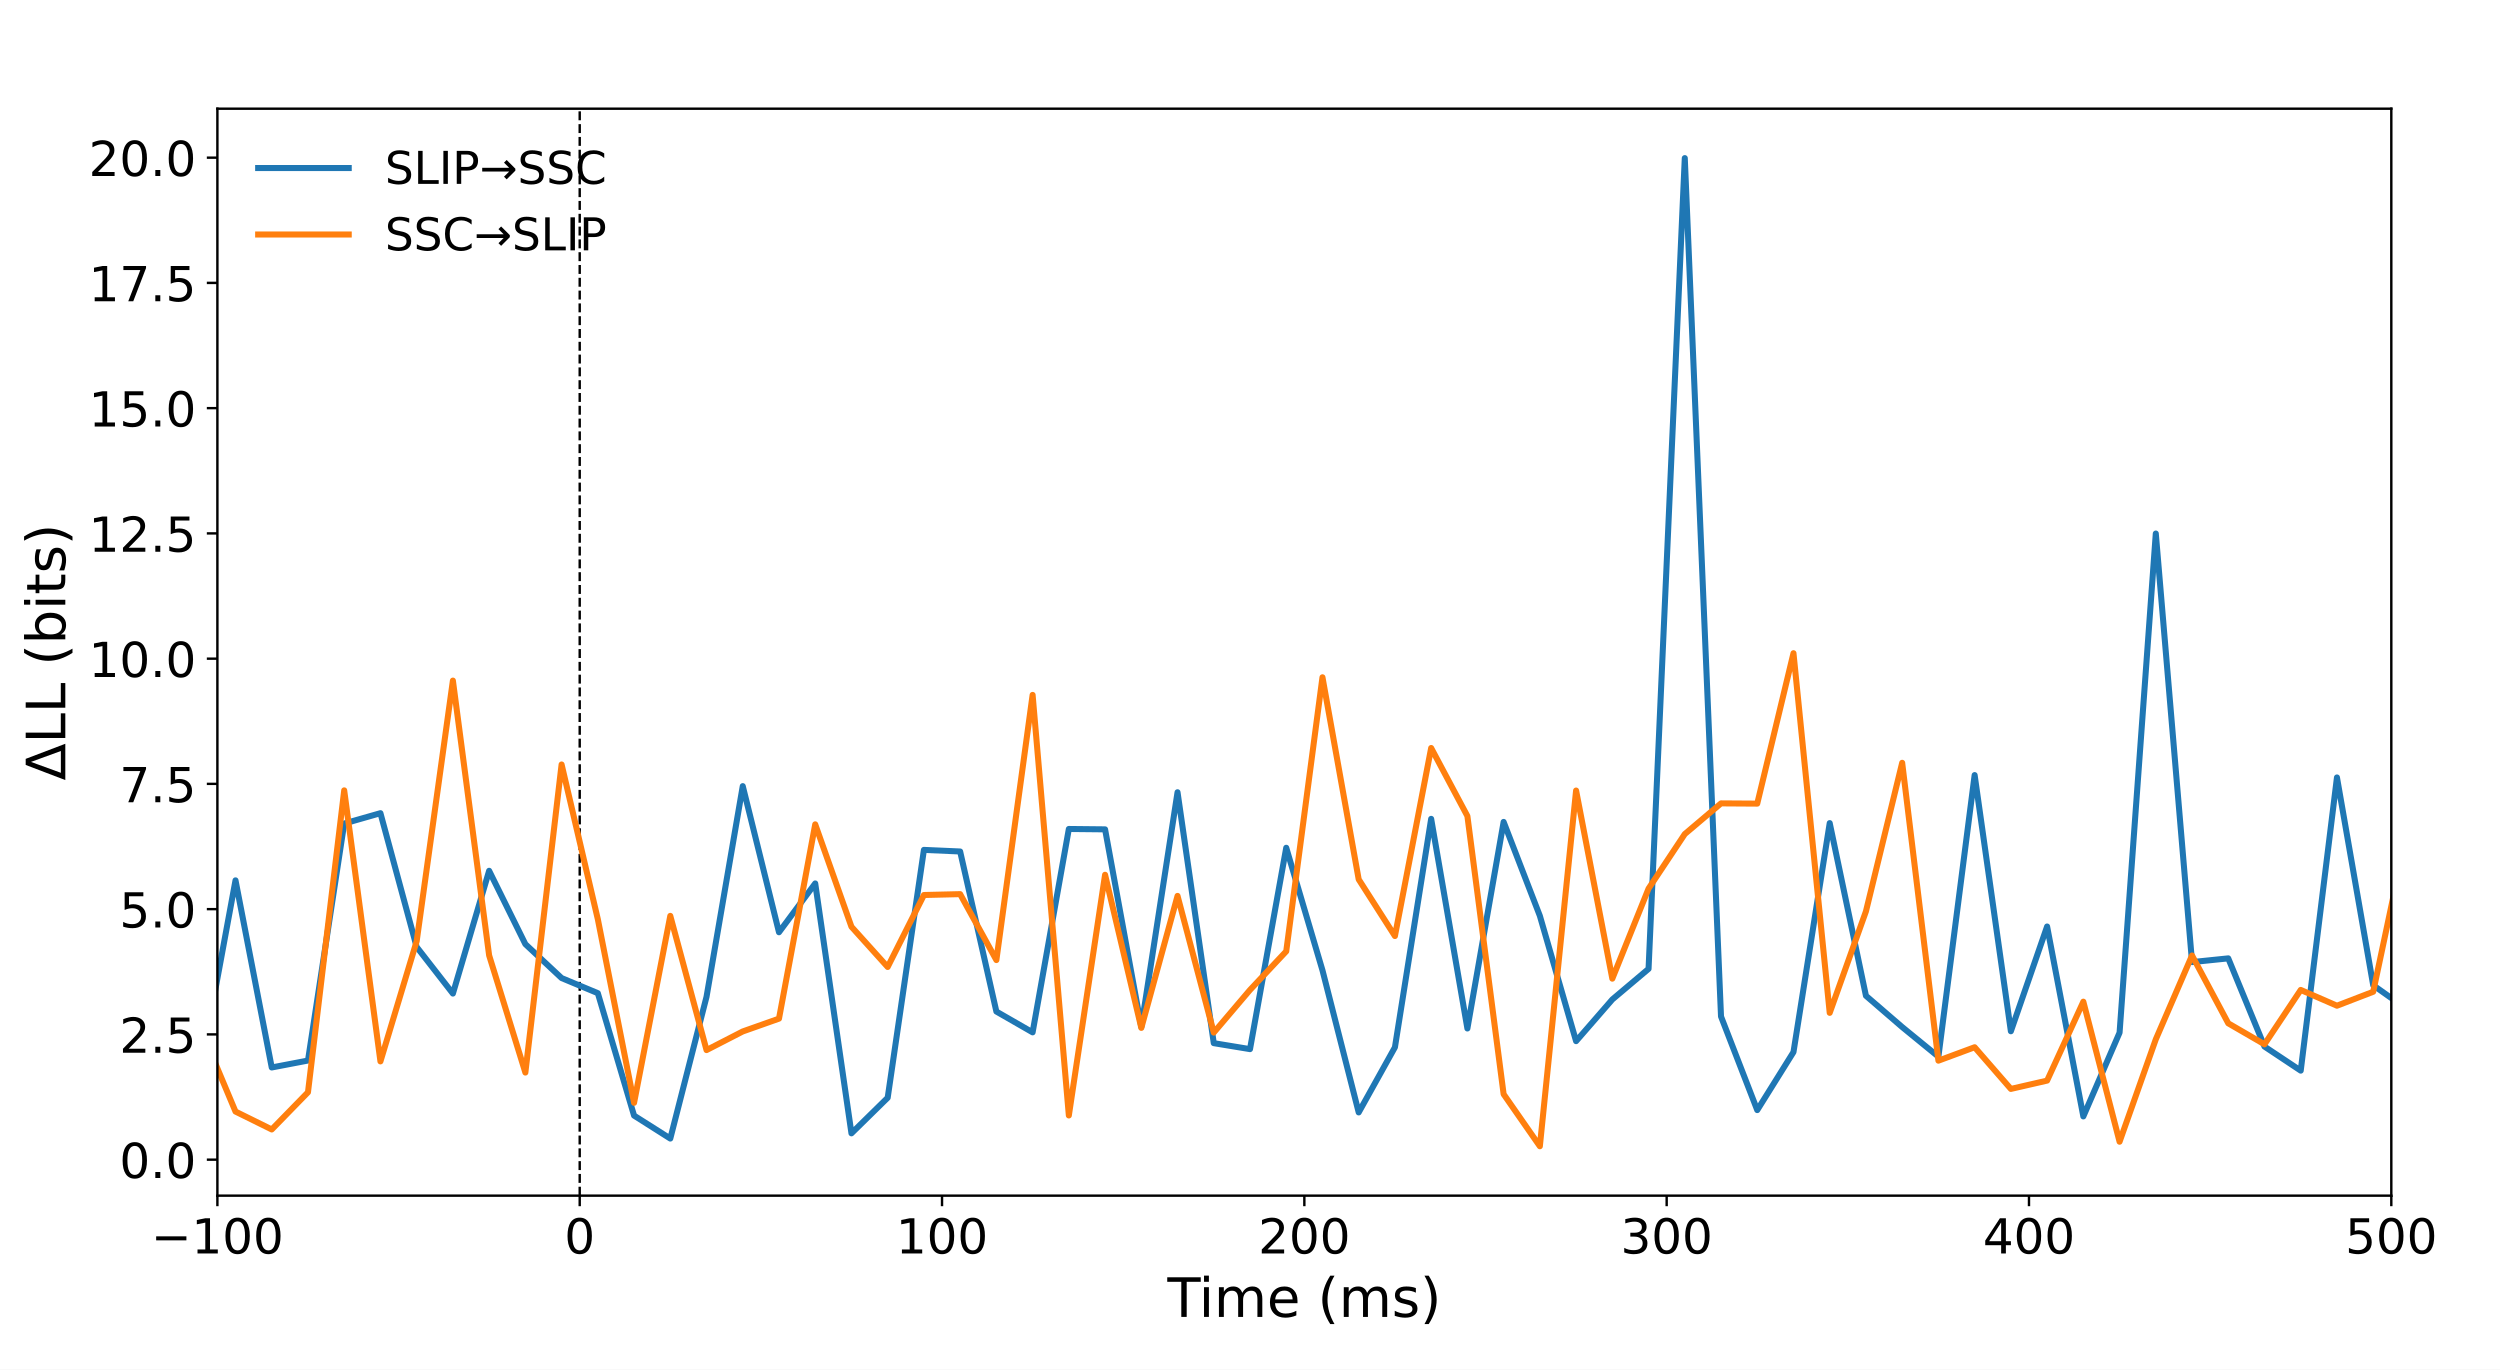
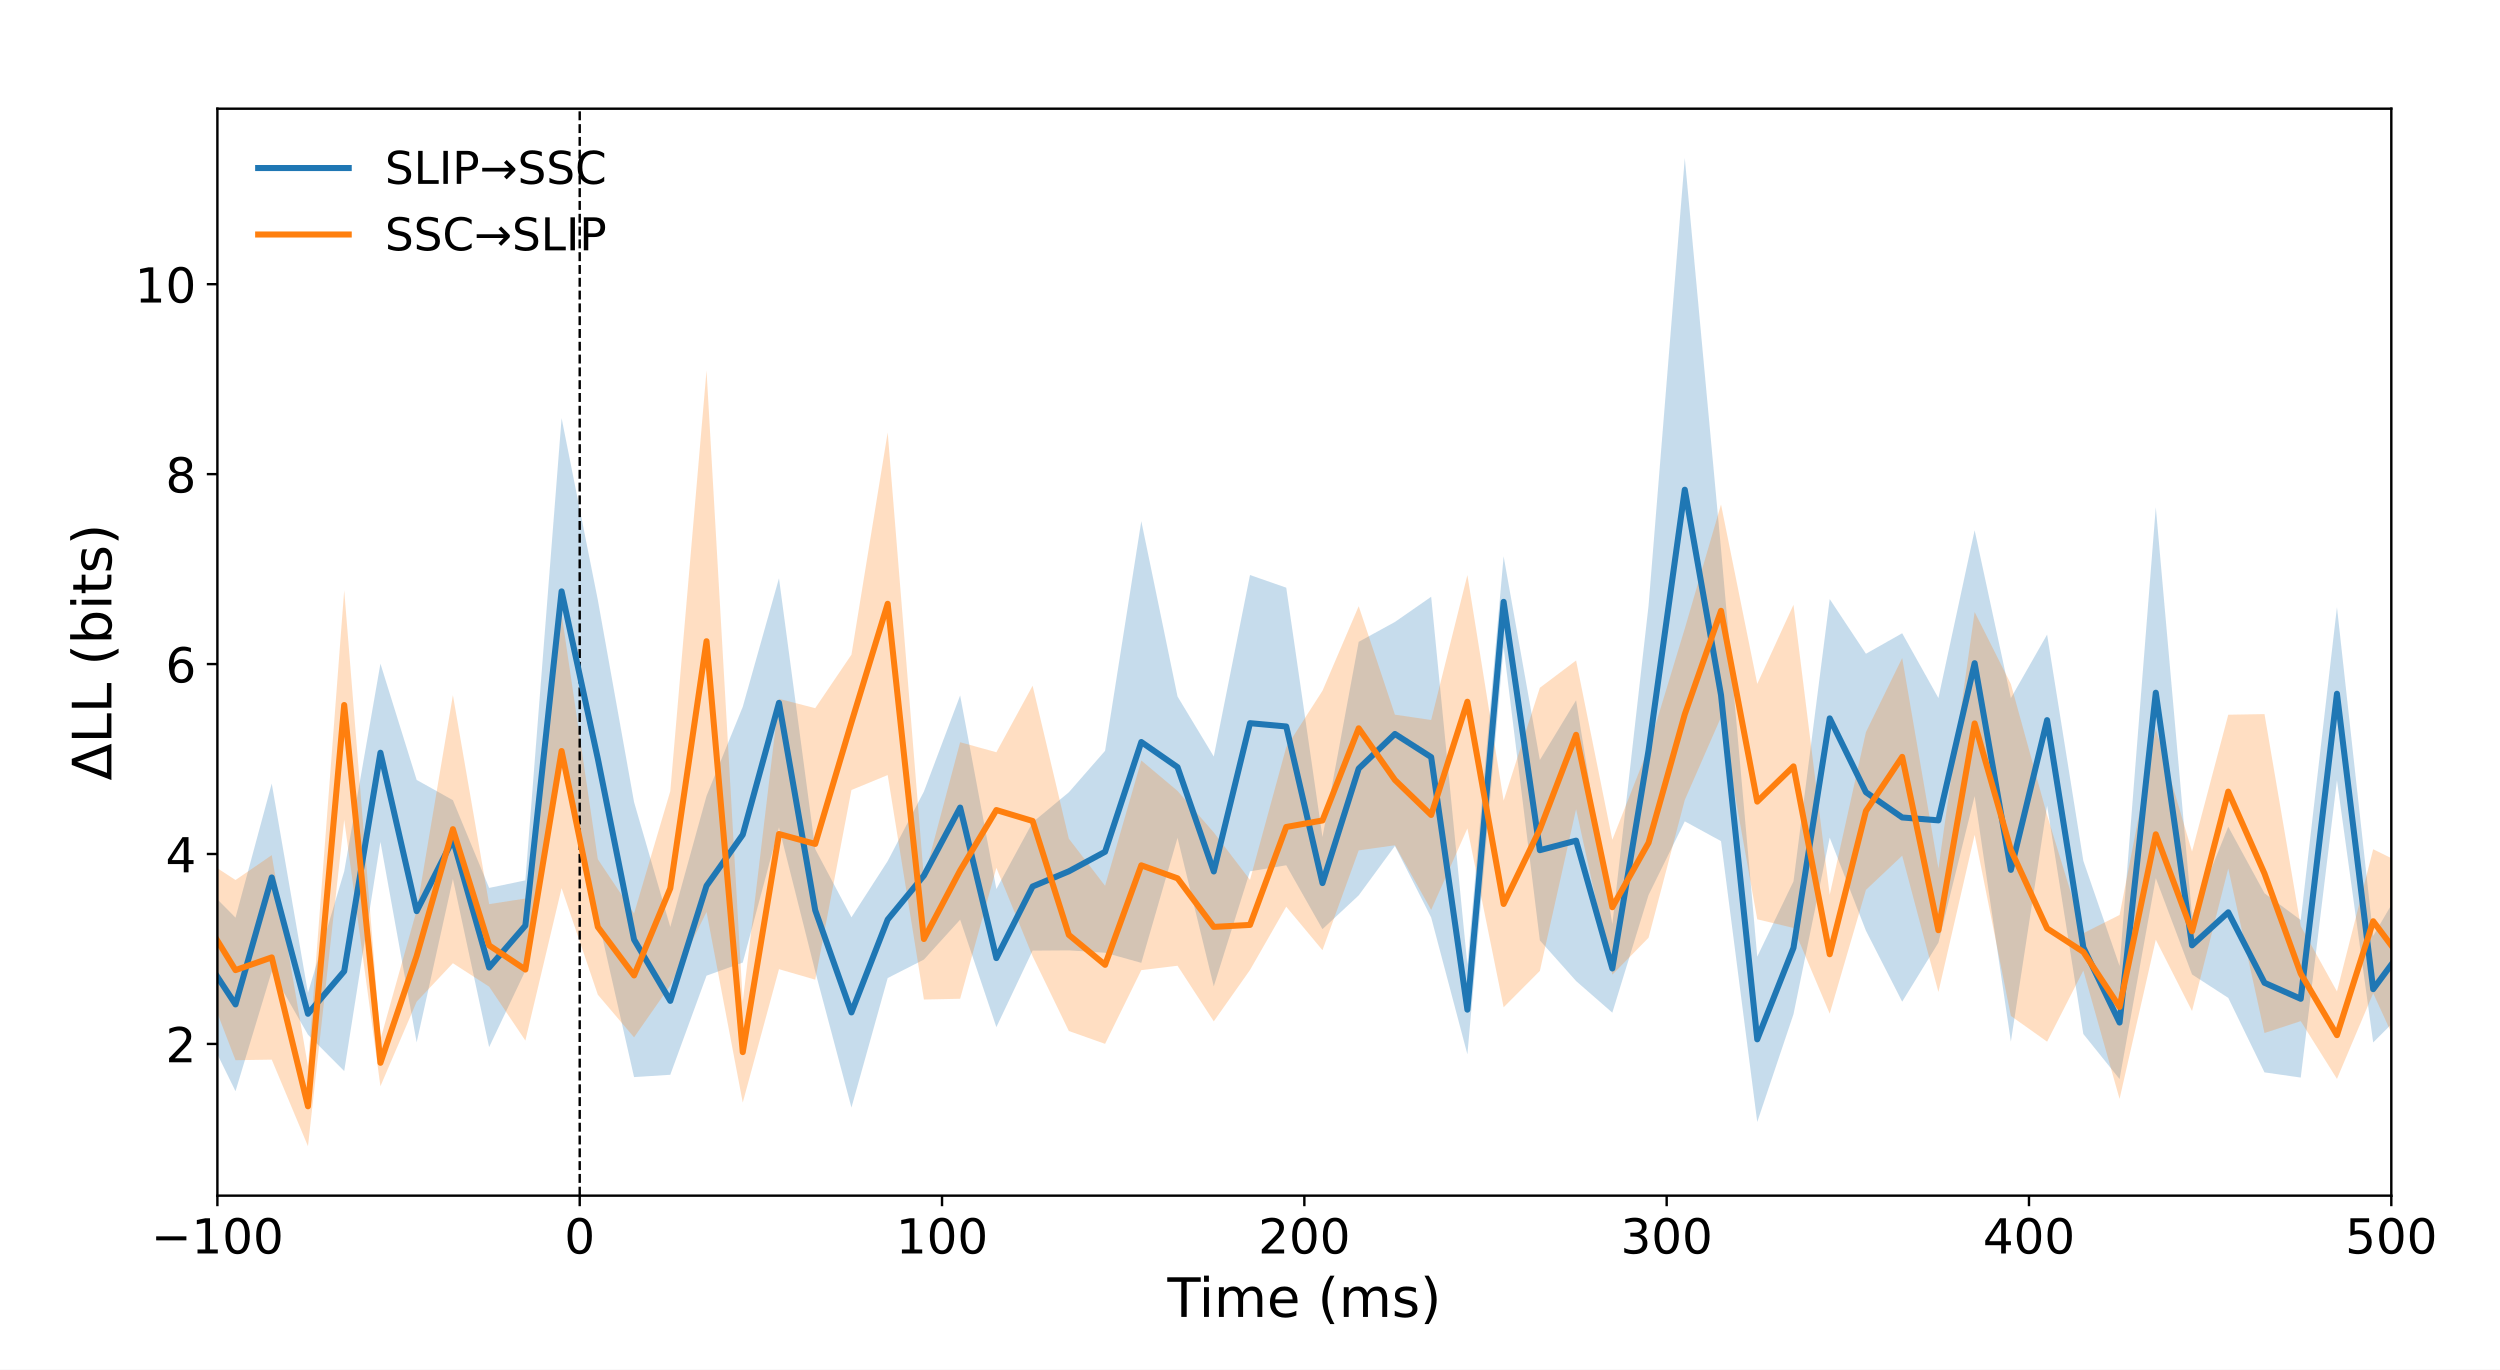
<svg xmlns="http://www.w3.org/2000/svg" xmlns:xlink="http://www.w3.org/1999/xlink" width="828pt" height="453.6pt" viewBox="0 0 828 453.6" version="1.1">
  <defs>
    <style type="text/css">*{stroke-linejoin: round; stroke-linecap: butt}</style>
  </defs>
  <g id="figure_1">
    <g id="patch_1">
      <path d="M 0 453.6  L 828 453.6  L 828 0  L 0 0  z " style="fill: #ffffff" />
    </g>
    <g id="axes_1">
      <g id="patch_2">
        <path d="M 72 396  L 792 396  L 792 36  L 72 36  z " style="fill: #ffffff" />
      </g>
-       <g id="PolyCollection_1" />
-       <g id="PolyCollection_2" />
+       <g id="PolyCollection_1">
+         <path d="M -42 238.858  L -42 319.504  L -30 338.563  L -18 279.897  L -6 284.254  L 6 300.488  L 18 328.247  L 30 353.383  L 42 357.301  L 54 362.645  L 66 336.936  L 78 361.412  L 90 321.725  L 102 342.687  L 114 354.742  L 126 278.804  L 138 345.233  L 150 291.131  L 162 346.808  L 174 321.515  L 186 253.242  L 198 303.878  L 210 356.736  L 222 355.966  L 234 323.148  L 246 318.809  L 258 274.045  L 270 321.726  L 282 366.823  L 294 323.931  L 306 317.813  L 318 304.593  L 330 340.183  L 342 314.85  L 354 314.761  L 366 315.549  L 378 318.895  L 390 277.493  L 402 326.697  L 414 288.583  L 426 286.581  L 438 307.739  L 450 296.552  L 462 280.182  L 474 303.86  L 486 349.2  L 498 214.393  L 510 311.46  L 522 324.925  L 534 335.399  L 546 296.432  L 558 272.026  L 570 278.575  L 582 371.605  L 594 335.925  L 606 277.434  L 618 308.263  L 630 331.755  L 642 312.218  L 654 263.672  L 666 344.976  L 678 266.851  L 690 342.457  L 702 357.382  L 714 290.854  L 726 322.74  L 738 330.5  L 750 355.169  L 762 356.89  L 774 258.439  L 786 345.254  L 798 333.267  L 810 309.911  L 822 356.572  L 834 238.11  L 846 306.619  L 858 344.833  L 870 342.232  L 882 285.554  L 894 339.649  L 906 316.161  L 918 308.4  L 930 329.516  L 942 303.232  L 954 258.941  L 966 329.662  L 978 307.994  L 990 279.47  L 1002 285.592  L 1014 339.455  L 1026 341.302  L 1038 322.418  L 1050 286.07  L 1062 346.545  L 1074 279.388  L 1086 371.803  L 1098 330.697  L 1110 286.466  L 1122 352.539  L 1134 331.701  L 1146 334.793  L 1146 243.501  L 1146 243.501  L 1134 280.241  L 1122 290.532  L 1110 269.733  L 1098 271.461  L 1086 329.666  L 1074 207.111  L 1062 296.776  L 1050 237.5  L 1038 251.19  L 1026 307.59  L 1014 283.481  L 1002 212.319  L 990 183.119  L 978 266.398  L 966 289.788  L 954 167.176  L 942 272.053  L 930 263.984  L 918 264.821  L 906 268.826  L 894 296.557  L 882 187.024  L 870 276.773  L 858 299.699  L 846 251.154  L 834 181.22  L 822 288.428  L 810 275.828  L 798 289.488  L 786 309.961  L 774 201.109  L 762 304.713  L 750 295.841  L 738 273.82  L 726 303.438  L 714 168.007  L 702 319.934  L 690 285.088  L 678 210.175  L 666 231.224  L 654 175.628  L 642 231.197  L 630 209.731  L 618 216.525  L 606 198.421  L 594 291.917  L 582 316.843  L 570 181.831  L 558 52.364  L 546 200.612  L 534 306.098  L 522 231.915  L 510 251.707  L 498 184.266  L 486 319.586  L 474 197.654  L 462 205.992  L 450 212.574  L 438 277.216  L 426 194.638  L 414 190.448  L 402 250.555  L 390 230.68  L 378 172.62  L 366 248.666  L 354 262.406  L 342 272.361  L 330 294.459  L 318 230.341  L 306 262.155  L 294 285.192  L 282 303.81  L 270 281.212  L 258 191.529  L 246 234.099  L 234 263.603  L 222 307.003  L 210 265.649  L 198 198.712  L 186 138.49  L 174 291.577  L 162 294.074  L 150 265.014  L 138 258.309  L 126 219.81  L 114 288.589  L 102 328.84  L 90 259.5  L 78 303.923  L 66 291.803  L 54 352.487  L 42 307.218  L 30 230.554  L 18 249.582  L 6 269.859  L -6 221.886  L -18 216.397  L -30 281.851  L -42 238.858  z " clip-path="url(#pb90c7523a1)" style="fill: #1f77b4; fill-opacity: 0.25" />
+       </g>
+       <g id="PolyCollection_2">
+         <path d="M -42 167.397  L -42 276.453  L -30 336.084  L -18 371.78  L -6 352.524  L 6 320.86  L 18 330.883  L 30 321.35  L 42 357.887  L 54 331.172  L 66 319.977  L 78 351.14  L 90 350.948  L 102 379.636  L 114 271.507  L 126 359.764  L 138 331.753  L 150 319.018  L 162 326.779  L 174 344.63  L 186 294.145  L 198 329.447  L 210 343.575  L 222 326.38  L 234 302.037  L 246 365.17  L 258 320.989  L 270 324.468  L 282 261.647  L 294 256.7  L 306 331.046  L 318 330.787  L 330 287.429  L 342 316.693  L 354 341.471  L 366 345.723  L 378 321.315  L 390 319.855  L 402 338.276  L 414 321.256  L 426 300.306  L 438 314.702  L 450 281.651  L 462 279.951  L 474 301.375  L 486 274.374  L 498 333.611  L 510 321.572  L 522 268.01  L 534 322.818  L 546 310.576  L 558 264.949  L 570 237.521  L 582 304.473  L 594 307.336  L 606 335.712  L 618 294.736  L 630 283.415  L 642 328.542  L 654 276.509  L 666 336.479  L 678 345.001  L 690 321.46  L 702 363.965  L 714 311.231  L 726 334.845  L 738 287.661  L 750 342.132  L 762 338.199  L 774 357.332  L 786 328.962  L 798 355.083  L 810 314.231  L 822 326.462  L 834 328.349  L 846 322.056  L 858 349.269  L 870 313.018  L 882 344.401  L 894 324.805  L 906 301.241  L 918 312.635  L 930 326.733  L 942 334.574  L 954 277.232  L 966 303.307  L 978 279.62  L 990 319.178  L 1002 361.101  L 1014 298.24  L 1026 325.299  L 1038 297.219  L 1050 353.927  L 1062 313.935  L 1074 320.585  L 1086 332.577  L 1098 284.032  L 1110 288.196  L 1122 281.384  L 1134 317.337  L 1146 329  L 1146 228.514  L 1146 228.514  L 1134 219.405  L 1122 234.433  L 1110 219.477  L 1098 194.864  L 1086 285.226  L 1074 280.782  L 1062 236.429  L 1050 290.231  L 1038 253.953  L 1026 274.813  L 1014 240.902  L 1002 341.942  L 990 238.143  L 978 150.692  L 966 198.705  L 954 209.643  L 942 321.402  L 930 274.855  L 918 285.539  L 906 194.135  L 894 264.472  L 882 306.386  L 870 254.849  L 858 318.1  L 846 254.887  L 834 229.924  L 822 265.6  L 810 267.779  L 798 287.165  L 786 281.267  L 774 328.356  L 762 306.731  L 750 236.508  L 738 236.715  L 726 282.025  L 714 241.42  L 702 303.037  L 690 309.082  L 678 269.988  L 666 226.549  L 654 202.698  L 642 287.647  L 630 217.934  L 618 242.462  L 606 296.375  L 594 200.317  L 582 226.51  L 570 167.085  L 558 208.189  L 546 247.699  L 534 278.133  L 522 218.741  L 510 227.788  L 498 265.165  L 486 190.461  L 474 238.461  L 462 236.695  L 450 200.779  L 438 228.781  L 426 247.484  L 414 291.409  L 402 275.698  L 390 261.95  L 378 251.871  L 366 293.378  L 354 277.775  L 342 227.112  L 330 249.145  L 318 245.825  L 306 290.951  L 294 143.242  L 282 216.814  L 270 234.545  L 258 231.464  L 246 331.749  L 234 122.712  L 222 262.031  L 210 302.563  L 198 284.575  L 186 203.337  L 174 297.589  L 162 299.442  L 150 230.234  L 138 301.467  L 126 344.235  L 114 195.501  L 102 353.157  L 90 283.229  L 78 291.461  L 66 283.657  L 54 248.4  L 42 326.026  L 30 241.863  L 18 275.91  L 6 281.021  L -6 293.71  L -18 346.008  L -30 286.173  L -42 167.397  z " clip-path="url(#pb90c7523a1)" style="fill: #ff7f0e; fill-opacity: 0.25" />
+       </g>
      <g id="matplotlib.axis_1">
        <g id="xtick_1">
          <g id="line2d_1">
            <defs>
-               <path id="m12b960f4b5" d="M 0 0  L 0 3.5  " style="stroke: #000000; stroke-width: 0.8" />
-             </defs>
-             <g>
-               <use xlink:href="#m12b960f4b5" x="72" y="396" style="stroke: #000000; stroke-width: 0.8" />
+               <path id="m5ff9dfbd07" d="M 0 0  L 0 3.5  " style="stroke: #000000; stroke-width: 0.8" />
+             </defs>
+             <g>
+               <use xlink:href="#m5ff9dfbd07" x="72" y="396" style="stroke: #000000; stroke-width: 0.8" />
            </g>
          </g>
          <g id="text_1">
            <g transform="translate(50.02625 415.1575) scale(0.16 -0.16)">
              <defs>
                <path id="DejaVuSans-2212" d="M 678 2272  L 4684 2272  L 4684 1741  L 678 1741  L 678 2272  z " transform="scale(0.015625)" />
                <path id="DejaVuSans-31" d="M 794 531  L 1825 531  L 1825 4091  L 703 3866  L 703 4441  L 1819 4666  L 2450 4666  L 2450 531  L 3481 531  L 3481 0  L 794 0  L 794 531  z " transform="scale(0.015625)" />
                <path id="DejaVuSans-30" d="M 2034 4250  Q 1547 4250 1301 3770  Q 1056 3291 1056 2328  Q 1056 1369 1301 889  Q 1547 409 2034 409  Q 2525 409 2770 889  Q 3016 1369 3016 2328  Q 3016 3291 2770 3770  Q 2525 4250 2034 4250  z M 2034 4750  Q 2819 4750 3233 4129  Q 3647 3509 3647 2328  Q 3647 1150 3233 529  Q 2819 -91 2034 -91  Q 1250 -91 836 529  Q 422 1150 422 2328  Q 422 3509 836 4129  Q 1250 4750 2034 4750  z " transform="scale(0.015625)" />
              </defs>
              <use xlink:href="#DejaVuSans-2212" />
              <use xlink:href="#DejaVuSans-31" x="83.789" />
              <use xlink:href="#DejaVuSans-30" x="147.412" />
              <use xlink:href="#DejaVuSans-30" x="211.035" />
            </g>
          </g>
        </g>
        <g id="xtick_2">
          <g id="line2d_2">
            <g>
-               <use xlink:href="#m12b960f4b5" x="192" y="396" style="stroke: #000000; stroke-width: 0.8" />
+               <use xlink:href="#m5ff9dfbd07" x="192" y="396" style="stroke: #000000; stroke-width: 0.8" />
            </g>
          </g>
          <g id="text_2">
            <g transform="translate(186.91 415.1575) scale(0.16 -0.16)">
              <use xlink:href="#DejaVuSans-30" />
            </g>
          </g>
        </g>
        <g id="xtick_3">
          <g id="line2d_3">
            <g>
-               <use xlink:href="#m12b960f4b5" x="312" y="396" style="stroke: #000000; stroke-width: 0.8" />
+               <use xlink:href="#m5ff9dfbd07" x="312" y="396" style="stroke: #000000; stroke-width: 0.8" />
            </g>
          </g>
          <g id="text_3">
            <g transform="translate(296.73 415.1575) scale(0.16 -0.16)">
              <use xlink:href="#DejaVuSans-31" />
              <use xlink:href="#DejaVuSans-30" x="63.623" />
              <use xlink:href="#DejaVuSans-30" x="127.246" />
            </g>
          </g>
        </g>
        <g id="xtick_4">
          <g id="line2d_4">
            <g>
-               <use xlink:href="#m12b960f4b5" x="432" y="396" style="stroke: #000000; stroke-width: 0.8" />
+               <use xlink:href="#m5ff9dfbd07" x="432" y="396" style="stroke: #000000; stroke-width: 0.8" />
            </g>
          </g>
          <g id="text_4">
            <g transform="translate(416.73 415.1575) scale(0.16 -0.16)">
              <defs>
                <path id="DejaVuSans-32" d="M 1228 531  L 3431 531  L 3431 0  L 469 0  L 469 531  Q 828 903 1448 1529  Q 2069 2156 2228 2338  Q 2531 2678 2651 2914  Q 2772 3150 2772 3378  Q 2772 3750 2511 3984  Q 2250 4219 1831 4219  Q 1534 4219 1204 4116  Q 875 4013 500 3803  L 500 4441  Q 881 4594 1212 4672  Q 1544 4750 1819 4750  Q 2544 4750 2975 4387  Q 3406 4025 3406 3419  Q 3406 3131 3298 2873  Q 3191 2616 2906 2266  Q 2828 2175 2409 1742  Q 1991 1309 1228 531  z " transform="scale(0.015625)" />
              </defs>
              <use xlink:href="#DejaVuSans-32" />
              <use xlink:href="#DejaVuSans-30" x="63.623" />
              <use xlink:href="#DejaVuSans-30" x="127.246" />
            </g>
          </g>
        </g>
        <g id="xtick_5">
          <g id="line2d_5">
            <g>
-               <use xlink:href="#m12b960f4b5" x="552" y="396" style="stroke: #000000; stroke-width: 0.8" />
+               <use xlink:href="#m5ff9dfbd07" x="552" y="396" style="stroke: #000000; stroke-width: 0.8" />
            </g>
          </g>
          <g id="text_5">
            <g transform="translate(536.73 415.1575) scale(0.16 -0.16)">
              <defs>
                <path id="DejaVuSans-33" d="M 2597 2516  Q 3050 2419 3304 2112  Q 3559 1806 3559 1356  Q 3559 666 3084 287  Q 2609 -91 1734 -91  Q 1441 -91 1130 -33  Q 819 25 488 141  L 488 750  Q 750 597 1062 519  Q 1375 441 1716 441  Q 2309 441 2620 675  Q 2931 909 2931 1356  Q 2931 1769 2642 2001  Q 2353 2234 1838 2234  L 1294 2234  L 1294 2753  L 1863 2753  Q 2328 2753 2575 2939  Q 2822 3125 2822 3475  Q 2822 3834 2567 4026  Q 2313 4219 1838 4219  Q 1578 4219 1281 4162  Q 984 4106 628 3988  L 628 4550  Q 988 4650 1302 4700  Q 1616 4750 1894 4750  Q 2613 4750 3031 4423  Q 3450 4097 3450 3541  Q 3450 3153 3228 2886  Q 3006 2619 2597 2516  z " transform="scale(0.015625)" />
              </defs>
              <use xlink:href="#DejaVuSans-33" />
              <use xlink:href="#DejaVuSans-30" x="63.623" />
              <use xlink:href="#DejaVuSans-30" x="127.246" />
            </g>
          </g>
        </g>
        <g id="xtick_6">
          <g id="line2d_6">
            <g>
-               <use xlink:href="#m12b960f4b5" x="672" y="396" style="stroke: #000000; stroke-width: 0.8" />
+               <use xlink:href="#m5ff9dfbd07" x="672" y="396" style="stroke: #000000; stroke-width: 0.8" />
            </g>
          </g>
          <g id="text_6">
            <g transform="translate(656.73 415.1575) scale(0.16 -0.16)">
              <defs>
                <path id="DejaVuSans-34" d="M 2419 4116  L 825 1625  L 2419 1625  L 2419 4116  z M 2253 4666  L 3047 4666  L 3047 1625  L 3713 1625  L 3713 1100  L 3047 1100  L 3047 0  L 2419 0  L 2419 1100  L 313 1100  L 313 1709  L 2253 4666  z " transform="scale(0.015625)" />
              </defs>
              <use xlink:href="#DejaVuSans-34" />
              <use xlink:href="#DejaVuSans-30" x="63.623" />
              <use xlink:href="#DejaVuSans-30" x="127.246" />
            </g>
          </g>
        </g>
        <g id="xtick_7">
          <g id="line2d_7">
            <g>
-               <use xlink:href="#m12b960f4b5" x="792" y="396" style="stroke: #000000; stroke-width: 0.8" />
+               <use xlink:href="#m5ff9dfbd07" x="792" y="396" style="stroke: #000000; stroke-width: 0.8" />
            </g>
          </g>
          <g id="text_7">
            <g transform="translate(776.73 415.1575) scale(0.16 -0.16)">
              <defs>
                <path id="DejaVuSans-35" d="M 691 4666  L 3169 4666  L 3169 4134  L 1269 4134  L 1269 2991  Q 1406 3038 1543 3061  Q 1681 3084 1819 3084  Q 2600 3084 3056 2656  Q 3513 2228 3513 1497  Q 3513 744 3044 326  Q 2575 -91 1722 -91  Q 1428 -91 1123 -41  Q 819 9 494 109  L 494 744  Q 775 591 1075 516  Q 1375 441 1709 441  Q 2250 441 2565 725  Q 2881 1009 2881 1497  Q 2881 1984 2565 2268  Q 2250 2553 1709 2553  Q 1456 2553 1204 2497  Q 953 2441 691 2322  L 691 4666  z " transform="scale(0.015625)" />
              </defs>
              <use xlink:href="#DejaVuSans-35" />
              <use xlink:href="#DejaVuSans-30" x="63.623" />
              <use xlink:href="#DejaVuSans-30" x="127.246" />
            </g>
          </g>
        </g>
        <g id="text_8">
          <g transform="translate(386.6414 436.1622) scale(0.18 -0.18)">
            <defs>
              <path id="DejaVuSans-54" d="M -19 4666  L 3928 4666  L 3928 4134  L 2272 4134  L 2272 0  L 1638 0  L 1638 4134  L -19 4134  L -19 4666  z " transform="scale(0.015625)" />
              <path id="DejaVuSans-69" d="M 603 3500  L 1178 3500  L 1178 0  L 603 0  L 603 3500  z M 603 4863  L 1178 4863  L 1178 4134  L 603 4134  L 603 4863  z " transform="scale(0.015625)" />
              <path id="DejaVuSans-6d" d="M 3328 2828  Q 3544 3216 3844 3400  Q 4144 3584 4550 3584  Q 5097 3584 5394 3201  Q 5691 2819 5691 2113  L 5691 0  L 5113 0  L 5113 2094  Q 5113 2597 4934 2840  Q 4756 3084 4391 3084  Q 3944 3084 3684 2787  Q 3425 2491 3425 1978  L 3425 0  L 2847 0  L 2847 2094  Q 2847 2600 2669 2842  Q 2491 3084 2119 3084  Q 1678 3084 1418 2786  Q 1159 2488 1159 1978  L 1159 0  L 581 0  L 581 3500  L 1159 3500  L 1159 2956  Q 1356 3278 1631 3431  Q 1906 3584 2284 3584  Q 2666 3584 2933 3390  Q 3200 3197 3328 2828  z " transform="scale(0.015625)" />
              <path id="DejaVuSans-65" d="M 3597 1894  L 3597 1613  L 953 1613  Q 991 1019 1311 708  Q 1631 397 2203 397  Q 2534 397 2845 478  Q 3156 559 3463 722  L 3463 178  Q 3153 47 2828 -22  Q 2503 -91 2169 -91  Q 1331 -91 842 396  Q 353 884 353 1716  Q 353 2575 817 3079  Q 1281 3584 2069 3584  Q 2775 3584 3186 3129  Q 3597 2675 3597 1894  z M 3022 2063  Q 3016 2534 2758 2815  Q 2500 3097 2075 3097  Q 1594 3097 1305 2825  Q 1016 2553 972 2059  L 3022 2063  z " transform="scale(0.015625)" />
              <path id="DejaVuSans-20" transform="scale(0.015625)" />
              <path id="DejaVuSans-28" d="M 1984 4856  Q 1566 4138 1362 3434  Q 1159 2731 1159 2009  Q 1159 1288 1364 580  Q 1569 -128 1984 -844  L 1484 -844  Q 1016 -109 783 600  Q 550 1309 550 2009  Q 550 2706 781 3412  Q 1013 4119 1484 4856  L 1984 4856  z " transform="scale(0.015625)" />
              <path id="DejaVuSans-73" d="M 2834 3397  L 2834 2853  Q 2591 2978 2328 3040  Q 2066 3103 1784 3103  Q 1356 3103 1142 2972  Q 928 2841 928 2578  Q 928 2378 1081 2264  Q 1234 2150 1697 2047  L 1894 2003  Q 2506 1872 2764 1633  Q 3022 1394 3022 966  Q 3022 478 2636 193  Q 2250 -91 1575 -91  Q 1294 -91 989 -36  Q 684 19 347 128  L 347 722  Q 666 556 975 473  Q 1284 391 1588 391  Q 1994 391 2212 530  Q 2431 669 2431 922  Q 2431 1156 2273 1281  Q 2116 1406 1581 1522  L 1381 1569  Q 847 1681 609 1914  Q 372 2147 372 2553  Q 372 3047 722 3315  Q 1072 3584 1716 3584  Q 2034 3584 2315 3537  Q 2597 3491 2834 3397  z " transform="scale(0.015625)" />
              <path id="DejaVuSans-29" d="M 513 4856  L 1013 4856  Q 1481 4119 1714 3412  Q 1947 2706 1947 2009  Q 1947 1309 1714 600  Q 1481 -109 1013 -844  L 513 -844  Q 928 -128 1133 580  Q 1338 1288 1338 2009  Q 1338 2731 1133 3434  Q 928 4138 513 4856  z " transform="scale(0.015625)" />
            </defs>
            <use xlink:href="#DejaVuSans-54" />
            <use xlink:href="#DejaVuSans-69" x="57.959" />
            <use xlink:href="#DejaVuSans-6d" x="85.742" />
            <use xlink:href="#DejaVuSans-65" x="183.154" />
            <use xlink:href="#DejaVuSans-20" x="244.678" />
            <use xlink:href="#DejaVuSans-28" x="276.465" />
            <use xlink:href="#DejaVuSans-6d" x="315.479" />
            <use xlink:href="#DejaVuSans-73" x="412.891" />
            <use xlink:href="#DejaVuSans-29" x="464.99" />
          </g>
        </g>
      </g>
      <g id="matplotlib.axis_2">
        <g id="ytick_1">
          <g id="line2d_8">
            <defs>
-               <path id="m0e395dbfdc" d="M 0 0  L -3.5 0  " style="stroke: #000000; stroke-width: 0.8" />
-             </defs>
-             <g>
-               <use xlink:href="#m0e395dbfdc" x="72" y="384.073" style="stroke: #000000; stroke-width: 0.8" />
+               <path id="m7ac3b8a283" d="M 0 0  L -3.5 0  " style="stroke: #000000; stroke-width: 0.8" />
+             </defs>
+             <g>
+               <use xlink:href="#m7ac3b8a283" x="72" y="345.749" style="stroke: #000000; stroke-width: 0.8" />
            </g>
          </g>
          <g id="text_9">
-             <g transform="translate(39.555 390.1515) scale(0.16 -0.16)">
-               <defs>
-                 <path id="DejaVuSans-2e" d="M 684 794  L 1344 794  L 1344 0  L 684 0  L 684 794  z " transform="scale(0.015625)" />
-               </defs>
-               <use xlink:href="#DejaVuSans-30" />
-               <use xlink:href="#DejaVuSans-2e" x="63.623" />
-               <use xlink:href="#DejaVuSans-30" x="95.41" />
+             <g transform="translate(54.82 351.8277) scale(0.16 -0.16)">
+               <use xlink:href="#DejaVuSans-32" />
            </g>
          </g>
        </g>
        <g id="ytick_2">
          <g id="line2d_9">
            <g>
-               <use xlink:href="#m0e395dbfdc" x="72" y="342.59" style="stroke: #000000; stroke-width: 0.8" />
+               <use xlink:href="#m7ac3b8a283" x="72" y="282.843" style="stroke: #000000; stroke-width: 0.8" />
            </g>
          </g>
          <g id="text_10">
-             <g transform="translate(39.555 348.6691) scale(0.16 -0.16)">
-               <use xlink:href="#DejaVuSans-32" />
-               <use xlink:href="#DejaVuSans-2e" x="63.623" />
-               <use xlink:href="#DejaVuSans-35" x="95.41" />
+             <g transform="translate(54.82 288.9222) scale(0.16 -0.16)">
+               <use xlink:href="#DejaVuSans-34" />
            </g>
          </g>
        </g>
        <g id="ytick_3">
          <g id="line2d_10">
            <g>
-               <use xlink:href="#m0e395dbfdc" x="72" y="301.108" style="stroke: #000000; stroke-width: 0.8" />
+               <use xlink:href="#m7ac3b8a283" x="72" y="219.938" style="stroke: #000000; stroke-width: 0.8" />
            </g>
          </g>
          <g id="text_11">
-             <g transform="translate(39.555 307.1867) scale(0.16 -0.16)">
-               <use xlink:href="#DejaVuSans-35" />
-               <use xlink:href="#DejaVuSans-2e" x="63.623" />
-               <use xlink:href="#DejaVuSans-30" x="95.41" />
+             <g transform="translate(54.82 226.0168) scale(0.16 -0.16)">
+               <defs>
+                 <path id="DejaVuSans-36" d="M 2113 2584  Q 1688 2584 1439 2293  Q 1191 2003 1191 1497  Q 1191 994 1439 701  Q 1688 409 2113 409  Q 2538 409 2786 701  Q 3034 994 3034 1497  Q 3034 2003 2786 2293  Q 2538 2584 2113 2584  z M 3366 4563  L 3366 3988  Q 3128 4100 2886 4159  Q 2644 4219 2406 4219  Q 1781 4219 1451 3797  Q 1122 3375 1075 2522  Q 1259 2794 1537 2939  Q 1816 3084 2150 3084  Q 2853 3084 3261 2657  Q 3669 2231 3669 1497  Q 3669 778 3244 343  Q 2819 -91 2113 -91  Q 1303 -91 875 529  Q 447 1150 447 2328  Q 447 3434 972 4092  Q 1497 4750 2381 4750  Q 2619 4750 2861 4703  Q 3103 4656 3366 4563  z " transform="scale(0.015625)" />
+               </defs>
+               <use xlink:href="#DejaVuSans-36" />
            </g>
          </g>
        </g>
        <g id="ytick_4">
          <g id="line2d_11">
            <g>
-               <use xlink:href="#m0e395dbfdc" x="72" y="259.625" style="stroke: #000000; stroke-width: 0.8" />
+               <use xlink:href="#m7ac3b8a283" x="72" y="157.033" style="stroke: #000000; stroke-width: 0.8" />
            </g>
          </g>
          <g id="text_12">
-             <g transform="translate(39.555 265.7042) scale(0.16 -0.16)">
-               <defs>
-                 <path id="DejaVuSans-37" d="M 525 4666  L 3525 4666  L 3525 4397  L 1831 0  L 1172 0  L 2766 4134  L 525 4134  L 525 4666  z " transform="scale(0.015625)" />
-               </defs>
-               <use xlink:href="#DejaVuSans-37" />
-               <use xlink:href="#DejaVuSans-2e" x="63.623" />
-               <use xlink:href="#DejaVuSans-35" x="95.41" />
+             <g transform="translate(54.82 163.1113) scale(0.16 -0.16)">
+               <defs>
+                 <path id="DejaVuSans-38" d="M 2034 2216  Q 1584 2216 1326 1975  Q 1069 1734 1069 1313  Q 1069 891 1326 650  Q 1584 409 2034 409  Q 2484 409 2743 651  Q 3003 894 3003 1313  Q 3003 1734 2745 1975  Q 2488 2216 2034 2216  z M 1403 2484  Q 997 2584 770 2862  Q 544 3141 544 3541  Q 544 4100 942 4425  Q 1341 4750 2034 4750  Q 2731 4750 3128 4425  Q 3525 4100 3525 3541  Q 3525 3141 3298 2862  Q 3072 2584 2669 2484  Q 3125 2378 3379 2068  Q 3634 1759 3634 1313  Q 3634 634 3220 271  Q 2806 -91 2034 -91  Q 1263 -91 848 271  Q 434 634 434 1313  Q 434 1759 690 2068  Q 947 2378 1403 2484  z M 1172 3481  Q 1172 3119 1398 2916  Q 1625 2713 2034 2713  Q 2441 2713 2670 2916  Q 2900 3119 2900 3481  Q 2900 3844 2670 4047  Q 2441 4250 2034 4250  Q 1625 4250 1398 4047  Q 1172 3844 1172 3481  z " transform="scale(0.015625)" />
+               </defs>
+               <use xlink:href="#DejaVuSans-38" />
            </g>
          </g>
        </g>
        <g id="ytick_5">
          <g id="line2d_12">
            <g>
-               <use xlink:href="#m0e395dbfdc" x="72" y="218.143" style="stroke: #000000; stroke-width: 0.8" />
+               <use xlink:href="#m7ac3b8a283" x="72" y="94.127" style="stroke: #000000; stroke-width: 0.8" />
            </g>
          </g>
          <g id="text_13">
-             <g transform="translate(29.375 224.2218) scale(0.16 -0.16)">
+             <g transform="translate(44.64 100.2058) scale(0.16 -0.16)">
              <use xlink:href="#DejaVuSans-31" />
              <use xlink:href="#DejaVuSans-30" x="63.623" />
-               <use xlink:href="#DejaVuSans-2e" x="127.246" />
-               <use xlink:href="#DejaVuSans-30" x="159.033" />
-             </g>
-           </g>
-         </g>
-         <g id="ytick_6">
-           <g id="line2d_13">
-             <g>
-               <use xlink:href="#m0e395dbfdc" x="72" y="176.661" style="stroke: #000000; stroke-width: 0.8" />
-             </g>
-           </g>
-           <g id="text_14">
-             <g transform="translate(29.375 182.7394) scale(0.16 -0.16)">
-               <use xlink:href="#DejaVuSans-31" />
-               <use xlink:href="#DejaVuSans-32" x="63.623" />
-               <use xlink:href="#DejaVuSans-2e" x="127.246" />
-               <use xlink:href="#DejaVuSans-35" x="159.033" />
-             </g>
-           </g>
-         </g>
-         <g id="ytick_7">
-           <g id="line2d_14">
-             <g>
-               <use xlink:href="#m0e395dbfdc" x="72" y="135.178" style="stroke: #000000; stroke-width: 0.8" />
-             </g>
-           </g>
-           <g id="text_15">
-             <g transform="translate(29.375 141.257) scale(0.16 -0.16)">
-               <use xlink:href="#DejaVuSans-31" />
-               <use xlink:href="#DejaVuSans-35" x="63.623" />
-               <use xlink:href="#DejaVuSans-2e" x="127.246" />
-               <use xlink:href="#DejaVuSans-30" x="159.033" />
-             </g>
-           </g>
-         </g>
-         <g id="ytick_8">
-           <g id="line2d_15">
-             <g>
-               <use xlink:href="#m0e395dbfdc" x="72" y="93.696" style="stroke: #000000; stroke-width: 0.8" />
-             </g>
-           </g>
-           <g id="text_16">
-             <g transform="translate(29.375 99.77457) scale(0.16 -0.16)">
-               <use xlink:href="#DejaVuSans-31" />
-               <use xlink:href="#DejaVuSans-37" x="63.623" />
-               <use xlink:href="#DejaVuSans-2e" x="127.246" />
-               <use xlink:href="#DejaVuSans-35" x="159.033" />
-             </g>
-           </g>
-         </g>
-         <g id="ytick_9">
-           <g id="line2d_16">
-             <g>
-               <use xlink:href="#m0e395dbfdc" x="72" y="52.213" style="stroke: #000000; stroke-width: 0.8" />
-             </g>
-           </g>
-           <g id="text_17">
-             <g transform="translate(29.375 58.29215) scale(0.16 -0.16)">
-               <use xlink:href="#DejaVuSans-32" />
-               <use xlink:href="#DejaVuSans-30" x="63.623" />
-               <use xlink:href="#DejaVuSans-2e" x="127.246" />
-               <use xlink:href="#DejaVuSans-30" x="159.033" />
-             </g>
-           </g>
-         </g>
-         <g id="text_18">
-           <g transform="translate(21.63156 258.4997) rotate(-90) scale(0.18 -0.18)">
+             </g>
+           </g>
+         </g>
+         <g id="text_14">
+           <g transform="translate(36.89656 258.4997) rotate(-90) scale(0.18 -0.18)">
            <defs>
              <path id="DejaVuSans-394" d="M 2188 4044  L 906 525  L 3472 525  L 2188 4044  z M 50 0  L 1831 4666  L 2547 4666  L 4325 0  L 50 0  z " transform="scale(0.015625)" />
              <path id="DejaVuSans-4c" d="M 628 4666  L 1259 4666  L 1259 531  L 3531 531  L 3531 0  L 628 0  L 628 4666  z " transform="scale(0.015625)" />
              <path id="DejaVuSans-62" d="M 3116 1747  Q 3116 2381 2855 2742  Q 2594 3103 2138 3103  Q 1681 3103 1420 2742  Q 1159 2381 1159 1747  Q 1159 1113 1420 752  Q 1681 391 2138 391  Q 2594 391 2855 752  Q 3116 1113 3116 1747  z M 1159 2969  Q 1341 3281 1617 3432  Q 1894 3584 2278 3584  Q 2916 3584 3314 3078  Q 3713 2572 3713 1747  Q 3713 922 3314 415  Q 2916 -91 2278 -91  Q 1894 -91 1617 61  Q 1341 213 1159 525  L 1159 0  L 581 0  L 581 4863  L 1159 4863  L 1159 2969  z " transform="scale(0.015625)" />
              <path id="DejaVuSans-74" d="M 1172 4494  L 1172 3500  L 2356 3500  L 2356 3053  L 1172 3053  L 1172 1153  Q 1172 725 1289 603  Q 1406 481 1766 481  L 2356 481  L 2356 0  L 1766 0  Q 1100 0 847 248  Q 594 497 594 1153  L 594 3053  L 172 3053  L 172 3500  L 594 3500  L 594 4494  L 1172 4494  z " transform="scale(0.015625)" />
            </defs>
            <use xlink:href="#DejaVuSans-394" />
            <use xlink:href="#DejaVuSans-4c" x="68.408" />
            <use xlink:href="#DejaVuSans-4c" x="124.121" />
            <use xlink:href="#DejaVuSans-20" x="179.834" />
            <use xlink:href="#DejaVuSans-28" x="211.621" />
            <use xlink:href="#DejaVuSans-62" x="250.635" />
            <use xlink:href="#DejaVuSans-69" x="314.111" />
            <use xlink:href="#DejaVuSans-74" x="341.895" />
            <use xlink:href="#DejaVuSans-73" x="381.104" />
            <use xlink:href="#DejaVuSans-29" x="433.203" />
          </g>
        </g>
      </g>
-       <g id="line2d_17">
-         <path d="M 192 396  L 192 36  " clip-path="url(#p579b72beb4)" style="fill: none; stroke-dasharray: 2.96,1.28; stroke-dashoffset: 0; stroke: #000000; stroke-width: 0.8" />
-       </g>
-       <g id="line2d_18">
-         <path d="M -1 295.749  L 6 302.215  L 18 241.375  L 30 342.477  L 42 349.575  L 54 360.028  L 66 356.591  L 78 291.576  L 90 353.547  L 102 351.251  L 114 272.748  L 126 269.324  L 138 313.64  L 150 329.068  L 162 288.409  L 174 312.701  L 186 323.932  L 198 328.939  L 210 369.482  L 222 377.089  L 234 330.141  L 246 260.368  L 258 308.76  L 270 292.593  L 282 375.359  L 294 363.576  L 306 281.484  L 318 282.013  L 330 335.016  L 342 341.914  L 354 274.556  L 366 274.681  L 378 340.119  L 390 262.395  L 402 345.493  L 414 347.47  L 426 280.781  L 438 321.364  L 450 368.433  L 462 346.865  L 474 271.206  L 486 340.634  L 498 272.221  L 510 303.327  L 522 344.829  L 534 331.02  L 546 320.891  L 558 52.364  L 570 336.661  L 582 367.666  L 594 348.448  L 606 272.61  L 618 329.801  L 630 340.156  L 642 349.963  L 654 256.711  L 666 341.549  L 678 306.857  L 690 369.757  L 702 342.014  L 714 176.709  L 726 318.647  L 738 317.41  L 750 346.619  L 762 354.595  L 774 257.491  L 786 326.3  L 798 334.812  L 810 318.676  L 822 363.471  L 829 299.07  " clip-path="url(#p579b72beb4)" style="fill: none; stroke: #1f77b4; stroke-width: 2; stroke-linecap: square" />
-       </g>
-       <g id="line2d_19">
-         <path d="M -1 343.691  L 6 347.14  L 18 348.814  L 30 317.492  L 42 347.868  L 54 240.576  L 66 339.529  L 78 368.147  L 90 374.075  L 102 361.762  L 114 261.77  L 126 351.531  L 138 311.725  L 150 225.417  L 162 316.425  L 174 355.231  L 186 253.197  L 198 304.443  L 210 365.251  L 222 303.342  L 234 347.787  L 246 341.617  L 258 337.373  L 270 273.025  L 282 306.937  L 294 320.259  L 306 296.426  L 318 296.138  L 330 317.969  L 342 230.154  L 354 369.441  L 366 289.724  L 378 340.437  L 390 296.722  L 402 341.989  L 414 327.863  L 426 315.074  L 438 224.32  L 450 291.254  L 462 310.013  L 474 247.743  L 486 270.275  L 498 362.393  L 510 379.636  L 522 261.83  L 534 324.131  L 546 294.306  L 558 276.239  L 570 266.079  L 582 266.16  L 594 216.344  L 606 335.452  L 618 301.834  L 630 252.643  L 642 351.291  L 654 346.846  L 666 360.65  L 678 357.896  L 690 331.758  L 702 378.136  L 714 344.226  L 726 316.456  L 738 338.921  L 750 345.877  L 762 327.865  L 774 333.092  L 786 328.475  L 798 271.868  L 810 294.999  L 822 347.822  L 829 339.871  " clip-path="url(#p579b72beb4)" style="fill: none; stroke: #ff7f0e; stroke-width: 2; stroke-linecap: square" />
+       <g id="line2d_13">
+         <path d="M 192 396  L 192 36  " clip-path="url(#pb90c7523a1)" style="fill: none; stroke-dasharray: 2.96,1.28; stroke-dashoffset: 0; stroke: #000000; stroke-width: 0.8" />
+       </g>
+       <g id="line2d_14">
+         <path d="M -1 266.446  L 6 285.174  L 18 288.914  L 30 291.969  L 42 332.259  L 54 357.566  L 66 314.37  L 78 332.667  L 90 290.612  L 102 335.764  L 114 321.666  L 126 249.307  L 138 301.771  L 150 278.072  L 162 320.441  L 174 306.546  L 186 195.866  L 198 251.295  L 210 311.192  L 222 331.484  L 234 293.376  L 246 276.454  L 258 232.787  L 270 301.469  L 282 335.317  L 294 304.562  L 306 289.984  L 318 267.467  L 330 317.321  L 342 293.606  L 354 288.583  L 366 282.108  L 378 245.757  L 390 254.087  L 402 288.626  L 414 239.515  L 426 240.609  L 438 292.478  L 450 254.563  L 462 243.087  L 474 250.757  L 486 334.393  L 498 199.33  L 510 281.583  L 522 278.42  L 534 320.749  L 546 248.522  L 558 162.195  L 570 230.203  L 582 344.224  L 594 313.921  L 606 237.927  L 618 262.394  L 630 270.743  L 642 271.708  L 654 219.65  L 666 288.1  L 678 238.513  L 690 313.772  L 702 338.658  L 714 229.431  L 726 313.089  L 738 302.16  L 750 325.505  L 762 330.801  L 774 229.774  L 786 327.607  L 798 311.377  L 810 292.869  L 822 322.5  L 829 256.68  " clip-path="url(#pb90c7523a1)" style="fill: none; stroke: #1f77b4; stroke-width: 2; stroke-linecap: square" />
+       </g>
+       <g id="line2d_15">
+         <path d="M -1 313.877  L 6 300.941  L 18 303.397  L 30 281.606  L 42 341.956  L 54 289.786  L 66 301.817  L 78 321.301  L 90 317.089  L 102 366.397  L 114 233.504  L 126 352  L 138 316.61  L 150 274.626  L 162 313.11  L 174 321.109  L 186 248.741  L 198 307.011  L 210 323.069  L 222 294.206  L 234 212.375  L 246 348.46  L 258 276.227  L 270 279.507  L 282 239.231  L 294 199.971  L 306 310.999  L 318 288.306  L 330 268.287  L 342 271.903  L 354 309.623  L 366 319.55  L 378 286.593  L 390 290.902  L 402 306.987  L 414 306.333  L 426 273.895  L 438 271.741  L 450 241.215  L 462 258.323  L 474 269.918  L 486 232.418  L 498 299.388  L 510 274.68  L 522 243.375  L 534 300.475  L 546 279.137  L 558 236.569  L 570 202.303  L 582 265.491  L 594 253.826  L 606 316.044  L 618 268.599  L 630 250.674  L 642 308.094  L 654 239.603  L 666 281.514  L 678 307.494  L 690 315.271  L 702 333.501  L 714 276.325  L 726 308.435  L 738 262.188  L 750 289.32  L 762 322.465  L 774 342.844  L 786 305.115  L 798 321.124  L 810 291.005  L 822 296.031  L 829 286.176  " clip-path="url(#pb90c7523a1)" style="fill: none; stroke: #ff7f0e; stroke-width: 2; stroke-linecap: square" />
      </g>
      <g id="patch_3">
        <path d="M 72 396  L 72 36  " style="fill: none; stroke: #000000; stroke-width: 0.8; stroke-linejoin: miter; stroke-linecap: square" />
      </g>
      <g id="patch_4">
        <path d="M 792 396  L 792 36  " style="fill: none; stroke: #000000; stroke-width: 0.8; stroke-linejoin: miter; stroke-linecap: square" />
      </g>
      <g id="patch_5">
        <path d="M 72 396  L 792 396  " style="fill: none; stroke: #000000; stroke-width: 0.8; stroke-linejoin: miter; stroke-linecap: square" />
      </g>
      <g id="patch_6">
        <path d="M 72 36  L 792 36  " style="fill: none; stroke: #000000; stroke-width: 0.8; stroke-linejoin: miter; stroke-linecap: square" />
      </g>
      <g id="legend_1">
-         <g id="line2d_20">
+         <g id="line2d_16">
          <path d="M 85.5 55.648  L 100.5 55.648  L 115.5 55.648  " style="fill: none; stroke: #1f77b4; stroke-width: 2; stroke-linecap: square" />
        </g>
-         <g id="text_19">
+         <g id="text_15">
          <g transform="translate(127.5 60.89766) scale(0.15 -0.15)">
            <defs>
              <path id="DejaVuSans-53" d="M 3425 4513  L 3425 3897  Q 3066 4069 2747 4153  Q 2428 4238 2131 4238  Q 1616 4238 1336 4038  Q 1056 3838 1056 3469  Q 1056 3159 1242 3001  Q 1428 2844 1947 2747  L 2328 2669  Q 3034 2534 3370 2195  Q 3706 1856 3706 1288  Q 3706 609 3251 259  Q 2797 -91 1919 -91  Q 1588 -91 1214 -16  Q 841 59 441 206  L 441 856  Q 825 641 1194 531  Q 1563 422 1919 422  Q 2459 422 2753 634  Q 3047 847 3047 1241  Q 3047 1584 2836 1778  Q 2625 1972 2144 2069  L 1759 2144  Q 1053 2284 737 2584  Q 422 2884 422 3419  Q 422 4038 858 4394  Q 1294 4750 2059 4750  Q 2388 4750 2728 4690  Q 3069 4631 3425 4513  z " transform="scale(0.015625)" />
              <path id="DejaVuSans-49" d="M 628 4666  L 1259 4666  L 1259 0  L 628 0  L 628 4666  z " transform="scale(0.015625)" />
              <path id="DejaVuSans-50" d="M 1259 4147  L 1259 2394  L 2053 2394  Q 2494 2394 2734 2622  Q 2975 2850 2975 3272  Q 2975 3691 2734 3919  Q 2494 4147 2053 4147  L 1259 4147  z M 628 4666  L 2053 4666  Q 2838 4666 3239 4311  Q 3641 3956 3641 3272  Q 3641 2581 3239 2228  Q 2838 1875 2053 1875  L 1259 1875  L 1259 0  L 628 0  L 628 4666  z " transform="scale(0.015625)" />
              <path id="DejaVuSans-2192" d="M 5050 2147  L 5050 1866  L 3822 638  L 3447 1013  L 4175 1741  L 366 1741  L 366 2272  L 4175 2272  L 3447 3000  L 3822 3375  L 5050 2147  z " transform="scale(0.015625)" />
              <path id="DejaVuSans-43" d="M 4122 4306  L 4122 3641  Q 3803 3938 3442 4084  Q 3081 4231 2675 4231  Q 1875 4231 1450 3742  Q 1025 3253 1025 2328  Q 1025 1406 1450 917  Q 1875 428 2675 428  Q 3081 428 3442 575  Q 3803 722 4122 1019  L 4122 359  Q 3791 134 3420 21  Q 3050 -91 2638 -91  Q 1578 -91 968 557  Q 359 1206 359 2328  Q 359 3453 968 4101  Q 1578 4750 2638 4750  Q 3056 4750 3426 4639  Q 3797 4528 4122 4306  z " transform="scale(0.015625)" />
            </defs>
            <use xlink:href="#DejaVuSans-53" />
            <use xlink:href="#DejaVuSans-4c" x="63.477" />
            <use xlink:href="#DejaVuSans-49" x="119.189" />
            <use xlink:href="#DejaVuSans-50" x="148.682" />
            <use xlink:href="#DejaVuSans-2192" x="208.984" />
            <use xlink:href="#DejaVuSans-53" x="292.773" />
            <use xlink:href="#DejaVuSans-53" x="356.25" />
            <use xlink:href="#DejaVuSans-43" x="419.727" />
          </g>
        </g>
-         <g id="line2d_21">
+         <g id="line2d_17">
          <path d="M 85.5 77.665  L 100.5 77.665  L 115.5 77.665  " style="fill: none; stroke: #ff7f0e; stroke-width: 2; stroke-linecap: square" />
        </g>
-         <g id="text_20">
+         <g id="text_16">
          <g transform="translate(127.5 82.91484) scale(0.15 -0.15)">
            <use xlink:href="#DejaVuSans-53" />
            <use xlink:href="#DejaVuSans-53" x="63.477" />
            <use xlink:href="#DejaVuSans-43" x="126.953" />
            <use xlink:href="#DejaVuSans-2192" x="196.777" />
            <use xlink:href="#DejaVuSans-53" x="280.566" />
            <use xlink:href="#DejaVuSans-4c" x="344.043" />
            <use xlink:href="#DejaVuSans-49" x="399.756" />
            <use xlink:href="#DejaVuSans-50" x="429.248" />
          </g>
        </g>
      </g>
    </g>
  </g>
  <defs>
-     <clipPath id="p579b72beb4">
+     <clipPath id="pb90c7523a1">
      <rect x="72" y="36" width="720" height="360" />
    </clipPath>
  </defs>
</svg>
